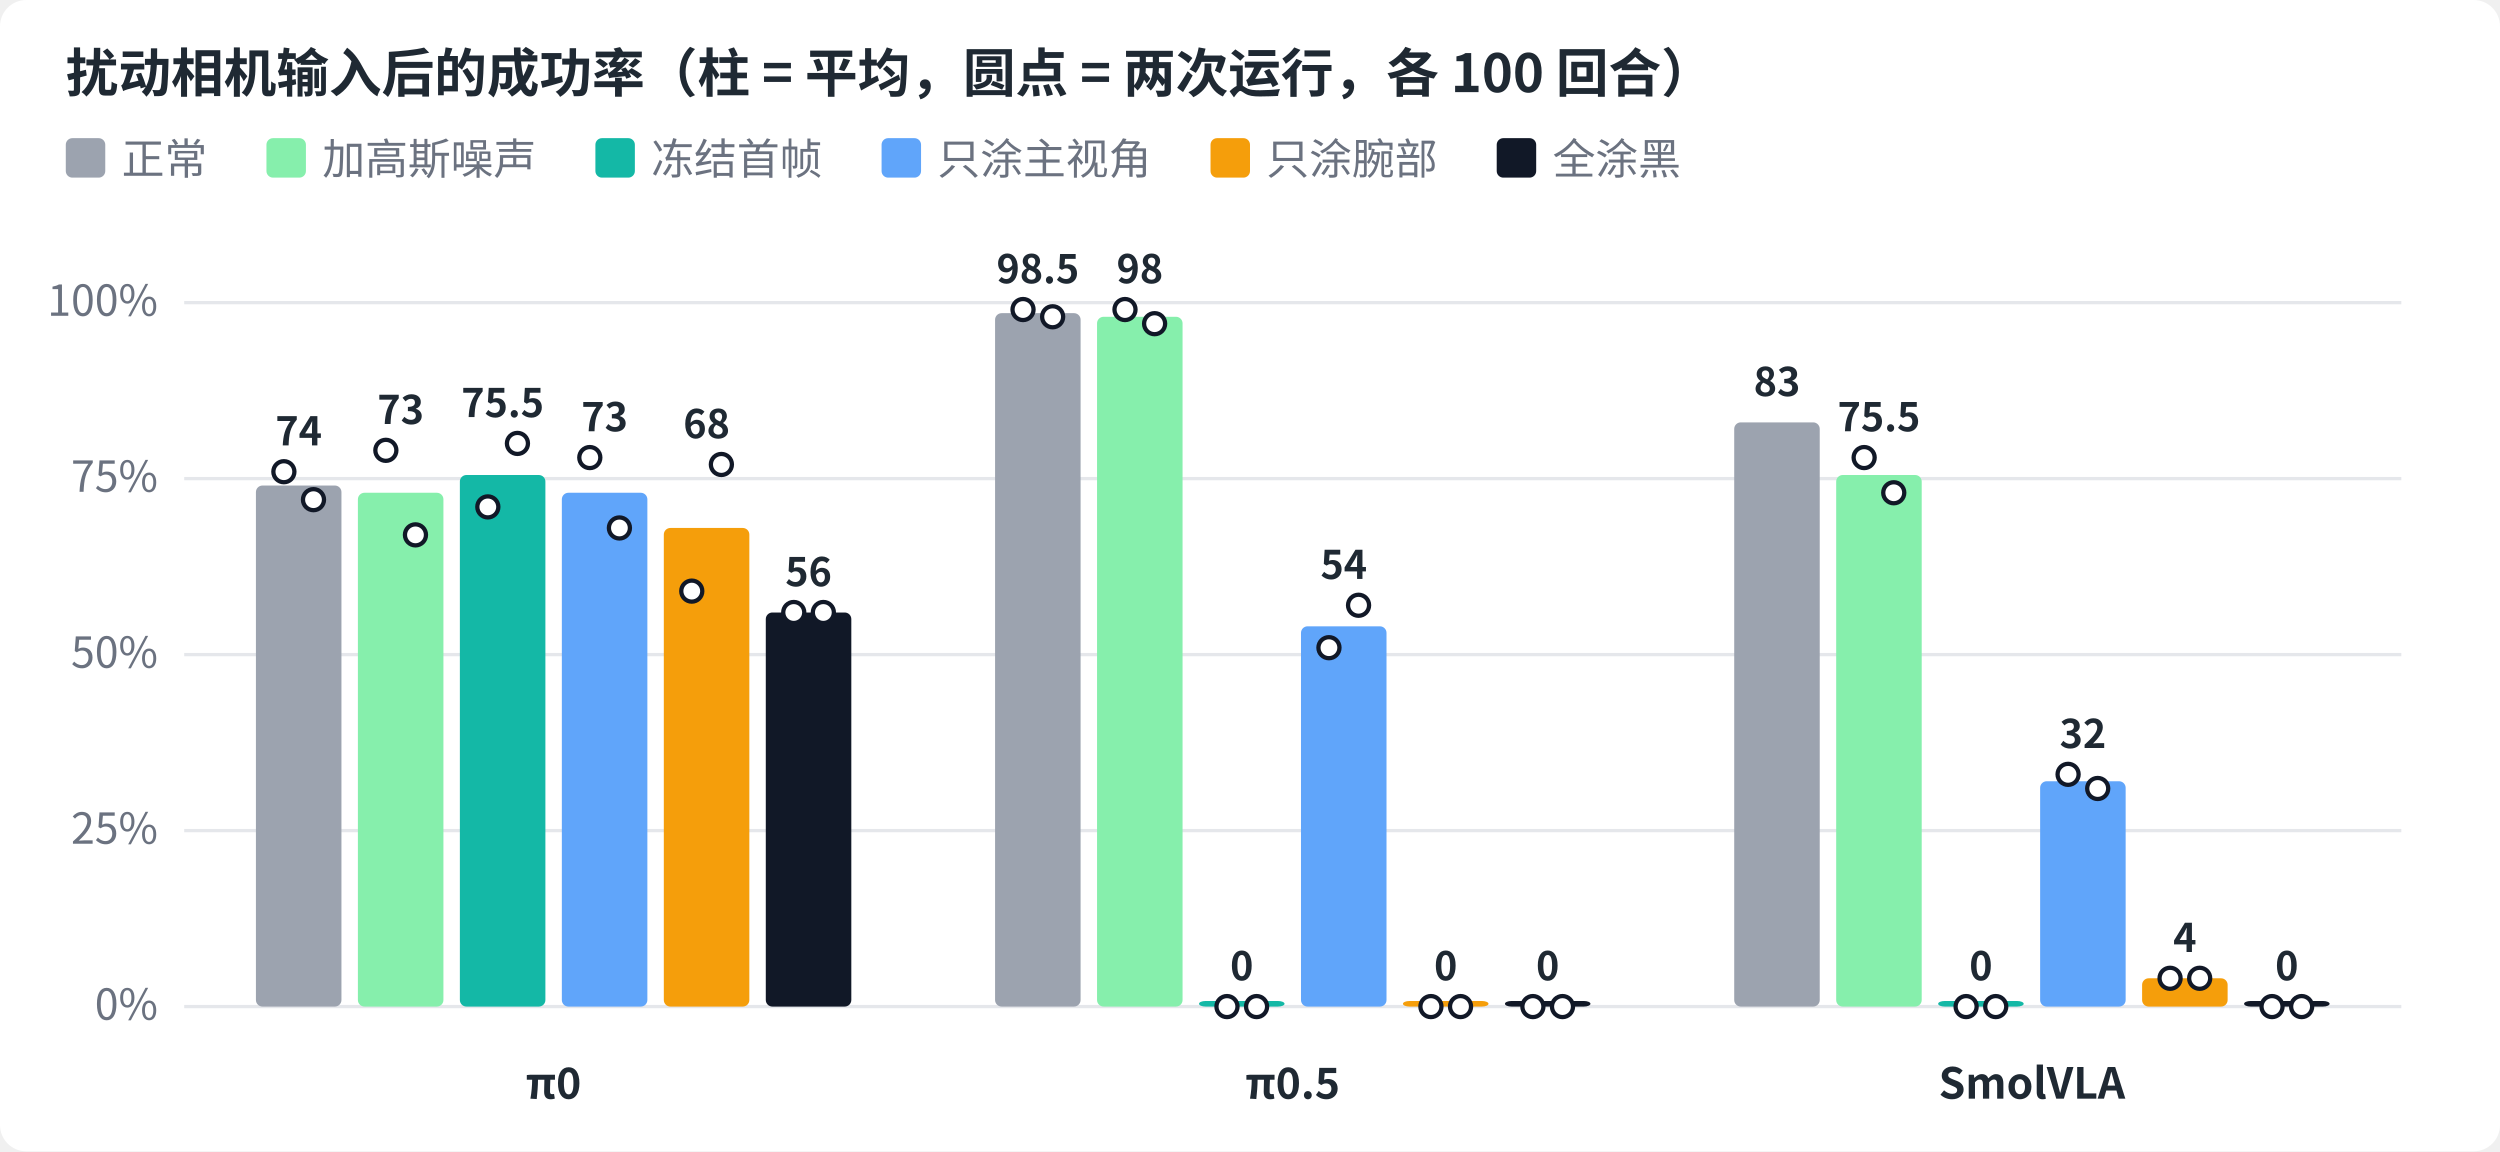
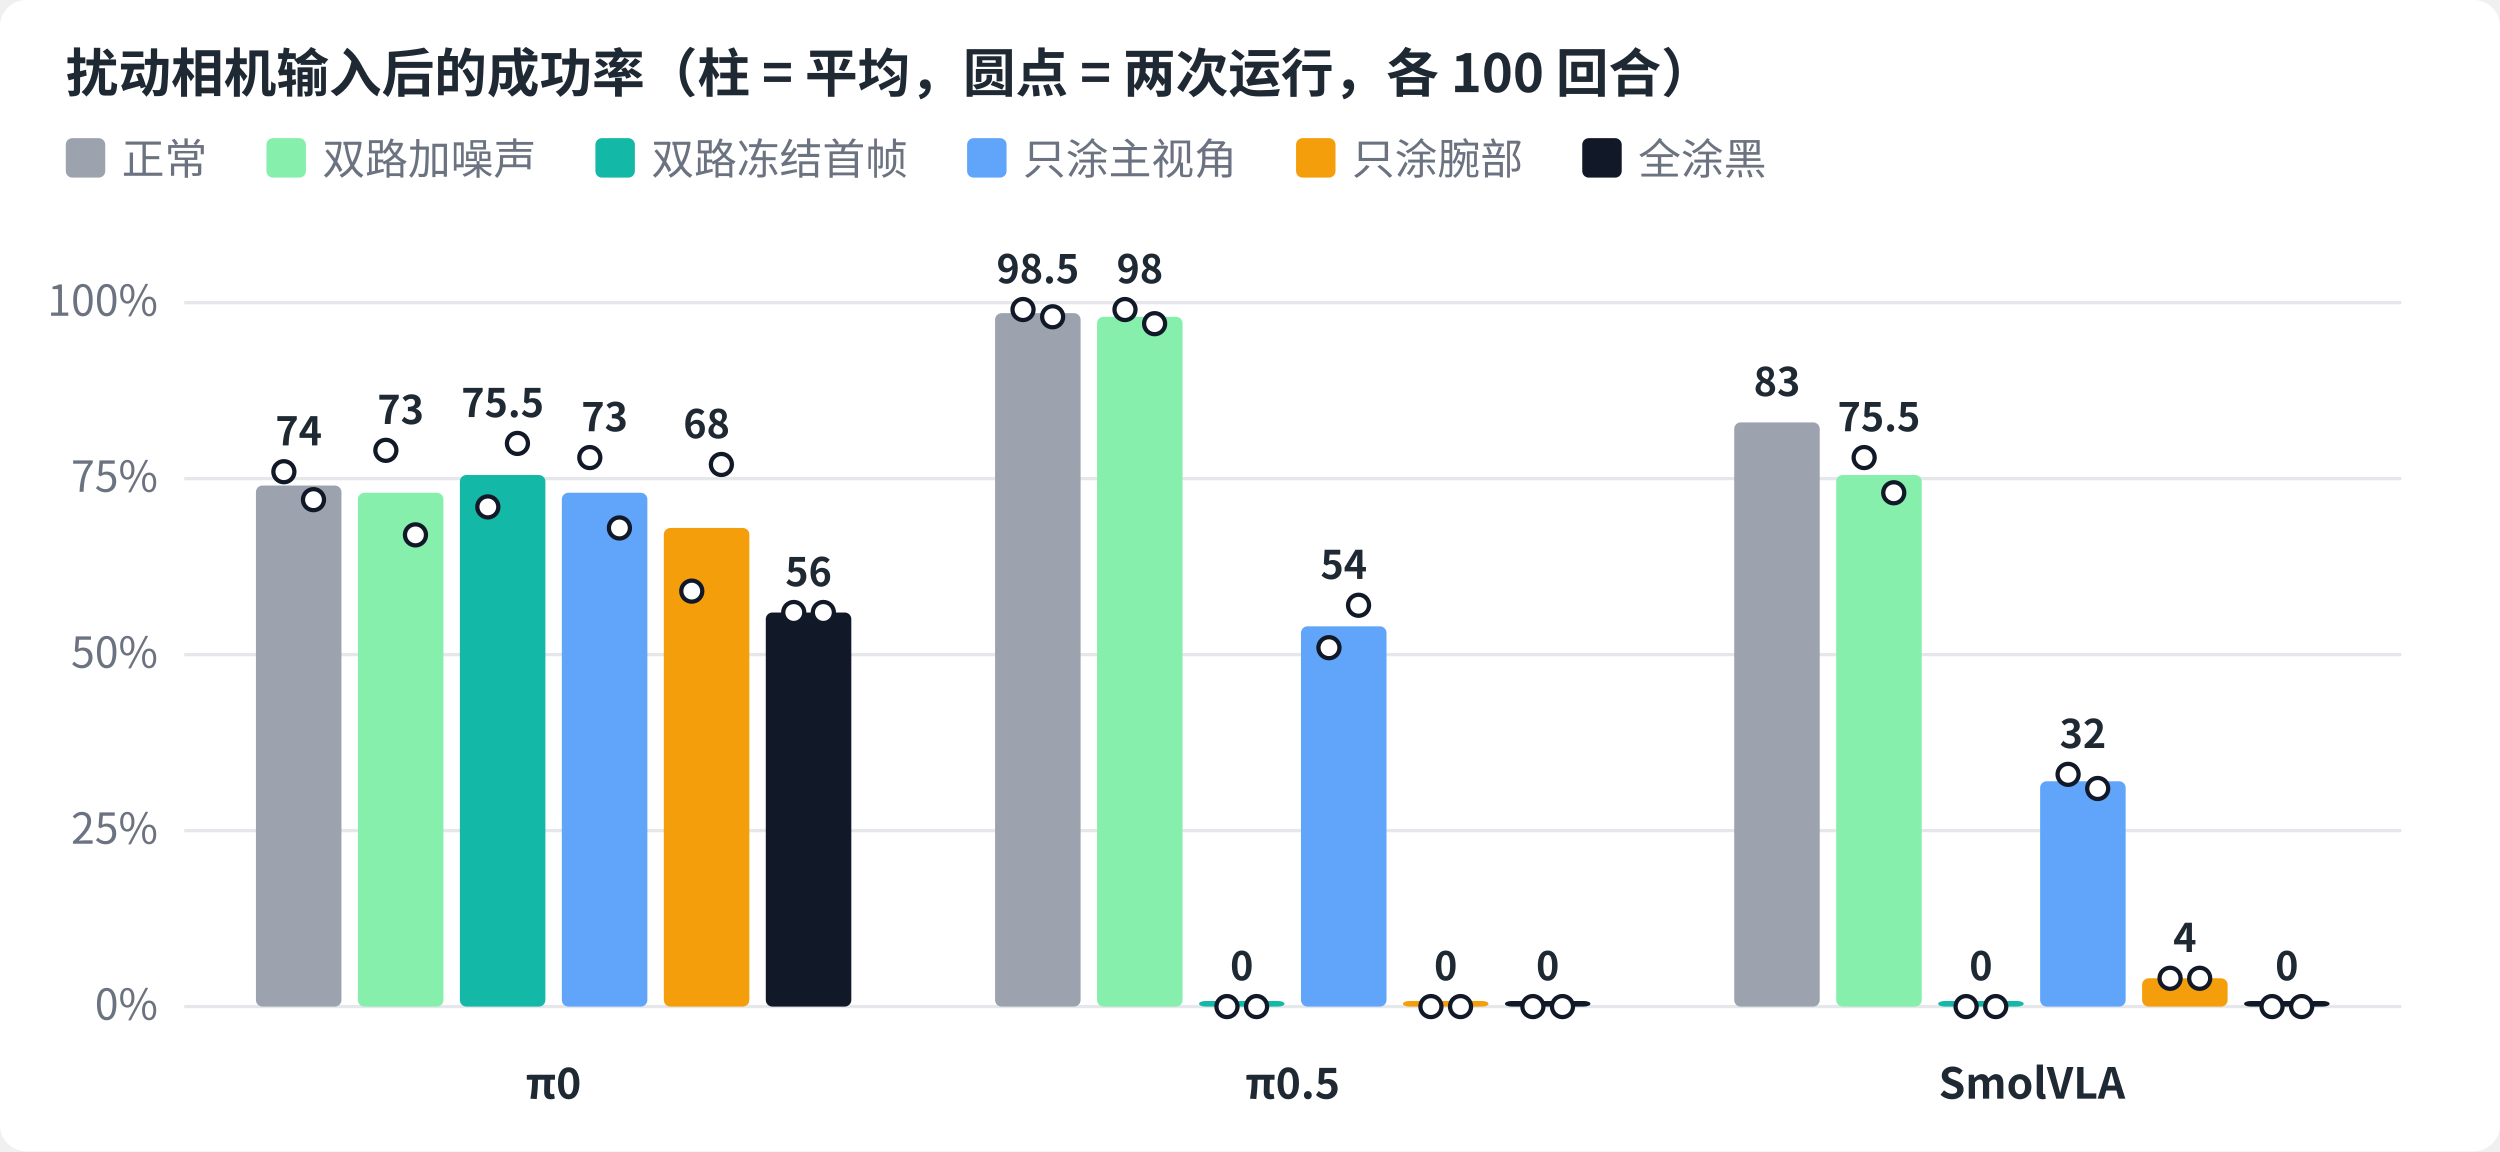
<svg xmlns="http://www.w3.org/2000/svg" viewBox="0 0 760 350" width="760" height="350" font-family="-apple-system,'Segoe UI','PingFang SC','Microsoft YaHei','Noto Sans CJK SC',sans-serif" font-size="13" fill="#1f2933">
  <rect width="760" height="350" rx="8" fill="#ffffff" />
  <text x="20" y="28" font-size="16" font-weight="600">扰动相机输入后的成功率（柱 = 平均，圆点 = 两次运行，各 100 回合）</text>
  <rect x="20" y="42" width="12" height="12" rx="2" fill="#9ca3af" />
  <text x="37" y="53" fill="#6b7280">正常</text>
  <rect x="81" y="42" width="12" height="12" rx="2" fill="#86efac" />
-   <text x="98" y="53" fill="#6b7280">加高斯噪声</text>
+   <text x="98" y="53" fill="#6b7280">双路加噪声</text>
  <rect x="181" y="42" width="12" height="12" rx="2" fill="#14b8a6" />
-   <text x="198" y="53" fill="#6b7280">冻结首帧</text>
-   <rect x="268" y="42" width="12" height="12" rx="2" fill="#60a5fa" />
-   <text x="285" y="53" fill="#6b7280">只涂主视角</text>
-   <rect x="368" y="42" width="12" height="12" rx="2" fill="#f59e0b" />
-   <text x="385" y="53" fill="#6b7280">只涂腕部</text>
-   <rect x="455" y="42" width="12" height="12" rx="2" fill="#111827" />
-   <text x="472" y="53" fill="#6b7280">全涂黑</text>
+   <text x="198" y="53" fill="#6b7280">双路冻结首帧</text>
+   <rect x="294" y="42" width="12" height="12" rx="2" fill="#60a5fa" />
+   <text x="311" y="53" fill="#6b7280">只涂主视角</text>
+   <rect x="394" y="42" width="12" height="12" rx="2" fill="#f59e0b" />
+   <text x="411" y="53" fill="#6b7280">只涂腕部</text>
+   <rect x="481" y="42" width="12" height="12" rx="2" fill="#111827" />
+   <text x="498" y="53" fill="#6b7280">全涂黑</text>
  <line x1="56" y1="306.0" x2="730" y2="306.0" stroke="#e5e7eb" />
  <text x="48" y="310.0" text-anchor="end" fill="#6b7280">0%</text>
  <line x1="56" y1="252.5" x2="730" y2="252.5" stroke="#e5e7eb" />
  <text x="48" y="256.5" text-anchor="end" fill="#6b7280">25%</text>
  <line x1="56" y1="199.0" x2="730" y2="199.0" stroke="#e5e7eb" />
  <text x="48" y="203.0" text-anchor="end" fill="#6b7280">50%</text>
  <line x1="56" y1="145.5" x2="730" y2="145.5" stroke="#e5e7eb" />
  <text x="48" y="149.5" text-anchor="end" fill="#6b7280">75%</text>
  <line x1="56" y1="92.0" x2="730" y2="92.0" stroke="#e5e7eb" />
  <text x="48" y="96.0" text-anchor="end" fill="#6b7280">100%</text>
  <rect x="77.8" y="147.6" width="26" height="158.4" rx="2" fill="#9ca3af" />
  <circle cx="86.3" cy="143.4" r="3.2" fill="#fff" stroke="#111827" stroke-width="1.3" />
  <circle cx="95.3" cy="151.9" r="3.2" fill="#fff" stroke="#111827" stroke-width="1.3" />
  <text x="90.8" y="135.4" text-anchor="middle" font-size="12" font-weight="600">74</text>
  <rect x="108.8" y="149.8" width="26" height="156.2" rx="2" fill="#86efac" />
  <circle cx="117.3" cy="136.9" r="3.2" fill="#fff" stroke="#111827" stroke-width="1.3" />
  <circle cx="126.3" cy="162.6" r="3.2" fill="#fff" stroke="#111827" stroke-width="1.3" />
  <text x="121.8" y="128.9" text-anchor="middle" font-size="12" font-weight="600">73</text>
  <rect x="139.8" y="144.4" width="26" height="161.6" rx="2" fill="#14b8a6" />
  <circle cx="148.3" cy="154.1" r="3.2" fill="#fff" stroke="#111827" stroke-width="1.3" />
  <circle cx="157.3" cy="134.8" r="3.2" fill="#fff" stroke="#111827" stroke-width="1.3" />
  <text x="152.8" y="126.8" text-anchor="middle" font-size="12" font-weight="600">75.5</text>
  <rect x="170.8" y="149.8" width="26" height="156.2" rx="2" fill="#60a5fa" />
  <circle cx="179.3" cy="139.1" r="3.2" fill="#fff" stroke="#111827" stroke-width="1.3" />
  <circle cx="188.3" cy="160.5" r="3.2" fill="#fff" stroke="#111827" stroke-width="1.3" />
  <text x="183.8" y="131.1" text-anchor="middle" font-size="12" font-weight="600">73</text>
  <rect x="201.8" y="160.5" width="26" height="145.5" rx="2" fill="#f59e0b" />
  <circle cx="210.3" cy="179.7" r="3.2" fill="#fff" stroke="#111827" stroke-width="1.3" />
  <circle cx="219.3" cy="141.2" r="3.2" fill="#fff" stroke="#111827" stroke-width="1.3" />
  <text x="214.8" y="133.2" text-anchor="middle" font-size="12" font-weight="600">68</text>
  <rect x="232.8" y="186.2" width="26" height="119.8" rx="2" fill="#111827" />
  <circle cx="241.3" cy="186.2" r="3.2" fill="#fff" stroke="#111827" stroke-width="1.3" />
  <circle cx="250.3" cy="186.2" r="3.2" fill="#fff" stroke="#111827" stroke-width="1.3" />
  <text x="245.8" y="178.2" text-anchor="middle" font-size="12" font-weight="600">56</text>
  <text x="168.3" y="334" text-anchor="middle" font-weight="600">π0</text>
  <rect x="302.5" y="95.2" width="26" height="210.8" rx="2" fill="#9ca3af" />
  <circle cx="311.0" cy="94.1" r="3.2" fill="#fff" stroke="#111827" stroke-width="1.3" />
  <circle cx="320.0" cy="96.3" r="3.2" fill="#fff" stroke="#111827" stroke-width="1.3" />
  <text x="315.5" y="86.1" text-anchor="middle" font-size="12" font-weight="600">98.5</text>
  <rect x="333.5" y="96.3" width="26" height="209.7" rx="2" fill="#86efac" />
  <circle cx="342.0" cy="94.1" r="3.2" fill="#fff" stroke="#111827" stroke-width="1.3" />
  <circle cx="351.0" cy="98.4" r="3.2" fill="#fff" stroke="#111827" stroke-width="1.3" />
  <text x="346.5" y="86.1" text-anchor="middle" font-size="12" font-weight="600">98</text>
  <rect x="364.5" y="304.3" width="26" height="1.7" rx="2" fill="#14b8a6" />
  <circle cx="373.0" cy="306.0" r="3.2" fill="#fff" stroke="#111827" stroke-width="1.3" />
  <circle cx="382.0" cy="306.0" r="3.2" fill="#fff" stroke="#111827" stroke-width="1.3" />
  <text x="377.5" y="298.0" text-anchor="middle" font-size="12" font-weight="600">0</text>
  <rect x="395.5" y="190.4" width="26" height="115.6" rx="2" fill="#60a5fa" />
  <circle cx="404.0" cy="196.9" r="3.2" fill="#fff" stroke="#111827" stroke-width="1.3" />
  <circle cx="413.0" cy="184.0" r="3.2" fill="#fff" stroke="#111827" stroke-width="1.3" />
  <text x="408.5" y="176.0" text-anchor="middle" font-size="12" font-weight="600">54</text>
  <rect x="426.5" y="304.3" width="26" height="1.7" rx="2" fill="#f59e0b" />
  <circle cx="435.0" cy="306.0" r="3.2" fill="#fff" stroke="#111827" stroke-width="1.3" />
  <circle cx="444.0" cy="306.0" r="3.2" fill="#fff" stroke="#111827" stroke-width="1.3" />
  <text x="439.5" y="298.0" text-anchor="middle" font-size="12" font-weight="600">0</text>
  <rect x="457.5" y="304.3" width="26" height="1.7" rx="2" fill="#111827" />
  <circle cx="466.0" cy="306.0" r="3.2" fill="#fff" stroke="#111827" stroke-width="1.3" />
  <circle cx="475.0" cy="306.0" r="3.2" fill="#fff" stroke="#111827" stroke-width="1.3" />
  <text x="470.5" y="298.0" text-anchor="middle" font-size="12" font-weight="600">0</text>
  <text x="393.0" y="334" text-anchor="middle" font-weight="600">π0.5</text>
  <rect x="527.2" y="128.4" width="26" height="177.6" rx="2" fill="#9ca3af" />
  <text x="540.2" y="120.4" text-anchor="middle" font-size="12" font-weight="600">83</text>
  <rect x="558.2" y="144.4" width="26" height="161.6" rx="2" fill="#86efac" />
  <circle cx="566.7" cy="139.1" r="3.2" fill="#fff" stroke="#111827" stroke-width="1.3" />
  <circle cx="575.7" cy="149.8" r="3.2" fill="#fff" stroke="#111827" stroke-width="1.3" />
  <text x="571.2" y="131.1" text-anchor="middle" font-size="12" font-weight="600">75.5</text>
  <rect x="589.2" y="304.3" width="26" height="1.7" rx="2" fill="#14b8a6" />
  <circle cx="597.7" cy="306.0" r="3.2" fill="#fff" stroke="#111827" stroke-width="1.3" />
  <circle cx="606.7" cy="306.0" r="3.2" fill="#fff" stroke="#111827" stroke-width="1.3" />
  <text x="602.2" y="298.0" text-anchor="middle" font-size="12" font-weight="600">0</text>
  <rect x="620.2" y="237.5" width="26" height="68.5" rx="2" fill="#60a5fa" />
  <circle cx="628.7" cy="235.4" r="3.2" fill="#fff" stroke="#111827" stroke-width="1.3" />
  <circle cx="637.7" cy="239.7" r="3.2" fill="#fff" stroke="#111827" stroke-width="1.3" />
  <text x="633.2" y="227.4" text-anchor="middle" font-size="12" font-weight="600">32</text>
  <rect x="651.2" y="297.4" width="26" height="8.6" rx="2" fill="#f59e0b" />
  <circle cx="659.7" cy="297.4" r="3.2" fill="#fff" stroke="#111827" stroke-width="1.3" />
  <circle cx="668.7" cy="297.4" r="3.2" fill="#fff" stroke="#111827" stroke-width="1.3" />
  <text x="664.2" y="289.4" text-anchor="middle" font-size="12" font-weight="600">4</text>
  <rect x="682.2" y="304.3" width="26" height="1.7" rx="2" fill="#111827" />
  <circle cx="690.7" cy="306.0" r="3.2" fill="#fff" stroke="#111827" stroke-width="1.3" />
  <circle cx="699.7" cy="306.0" r="3.2" fill="#fff" stroke="#111827" stroke-width="1.3" />
  <text x="695.2" y="298.0" text-anchor="middle" font-size="12" font-weight="600">0</text>
  <text x="617.7" y="334" text-anchor="middle" font-weight="600">SmolVLA</text>
</svg>
